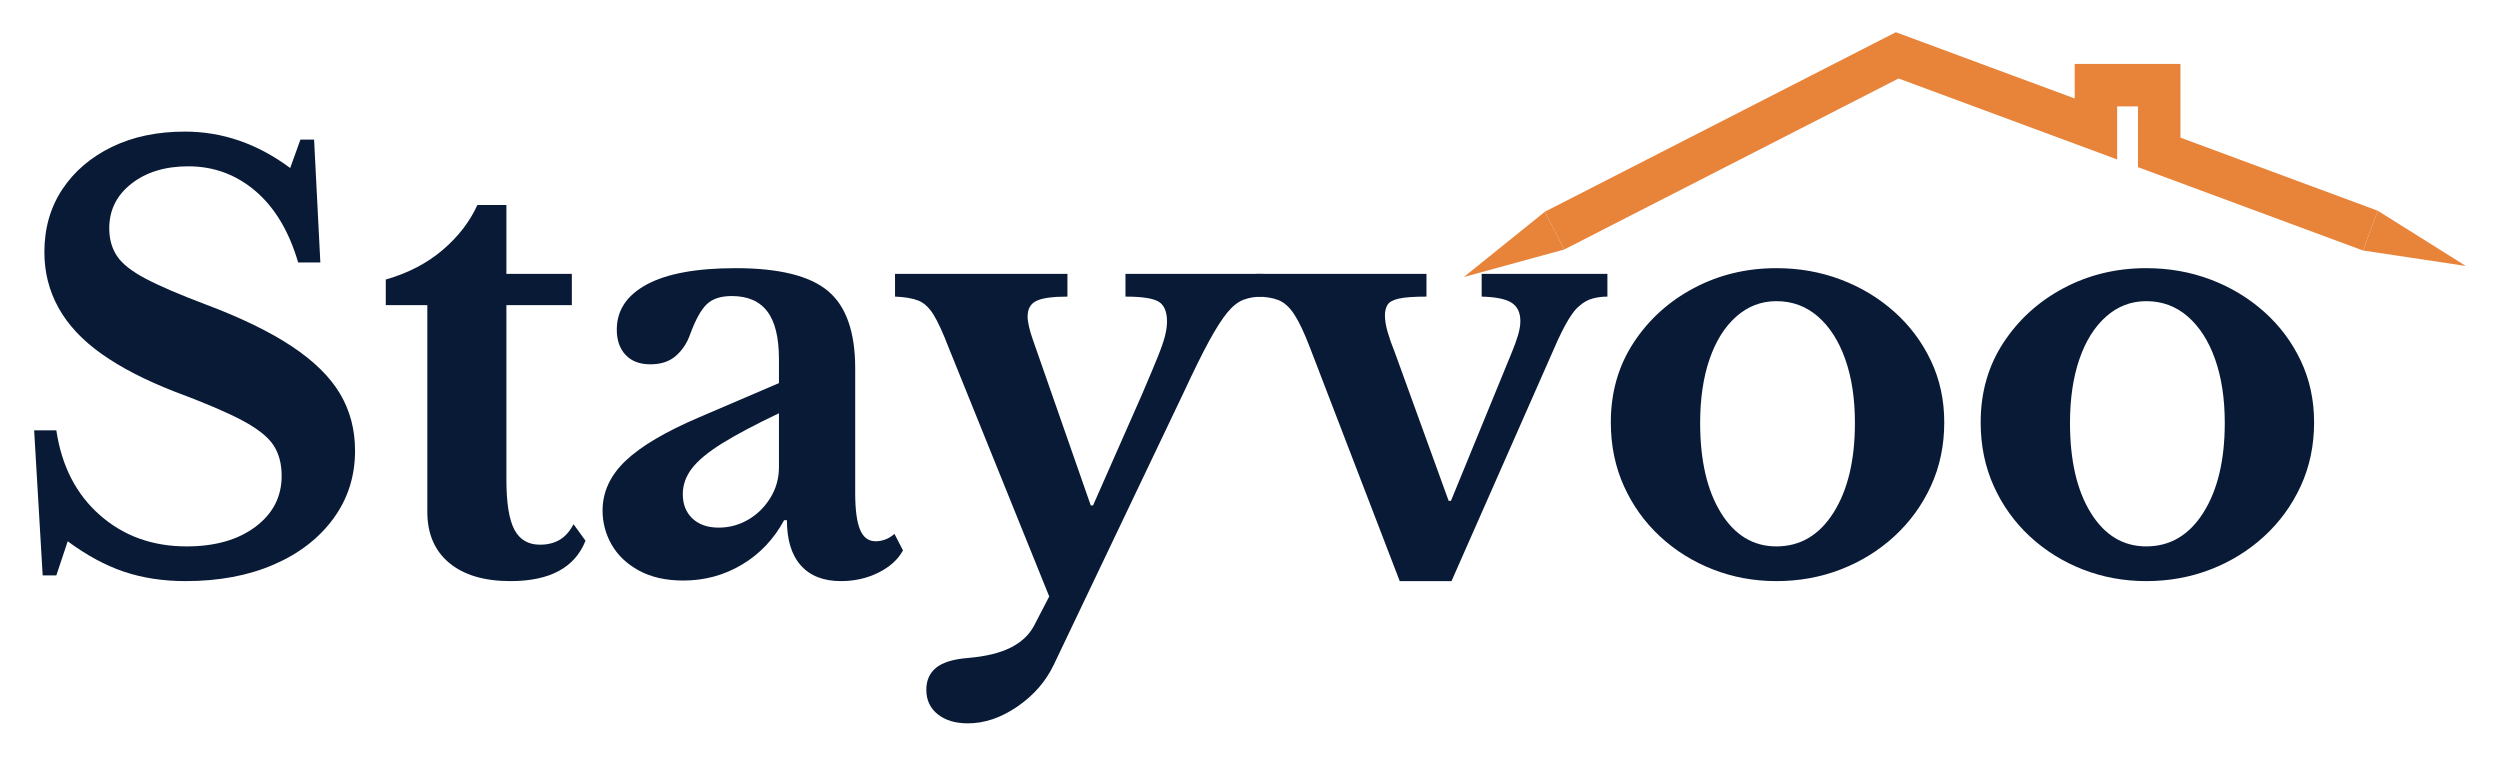
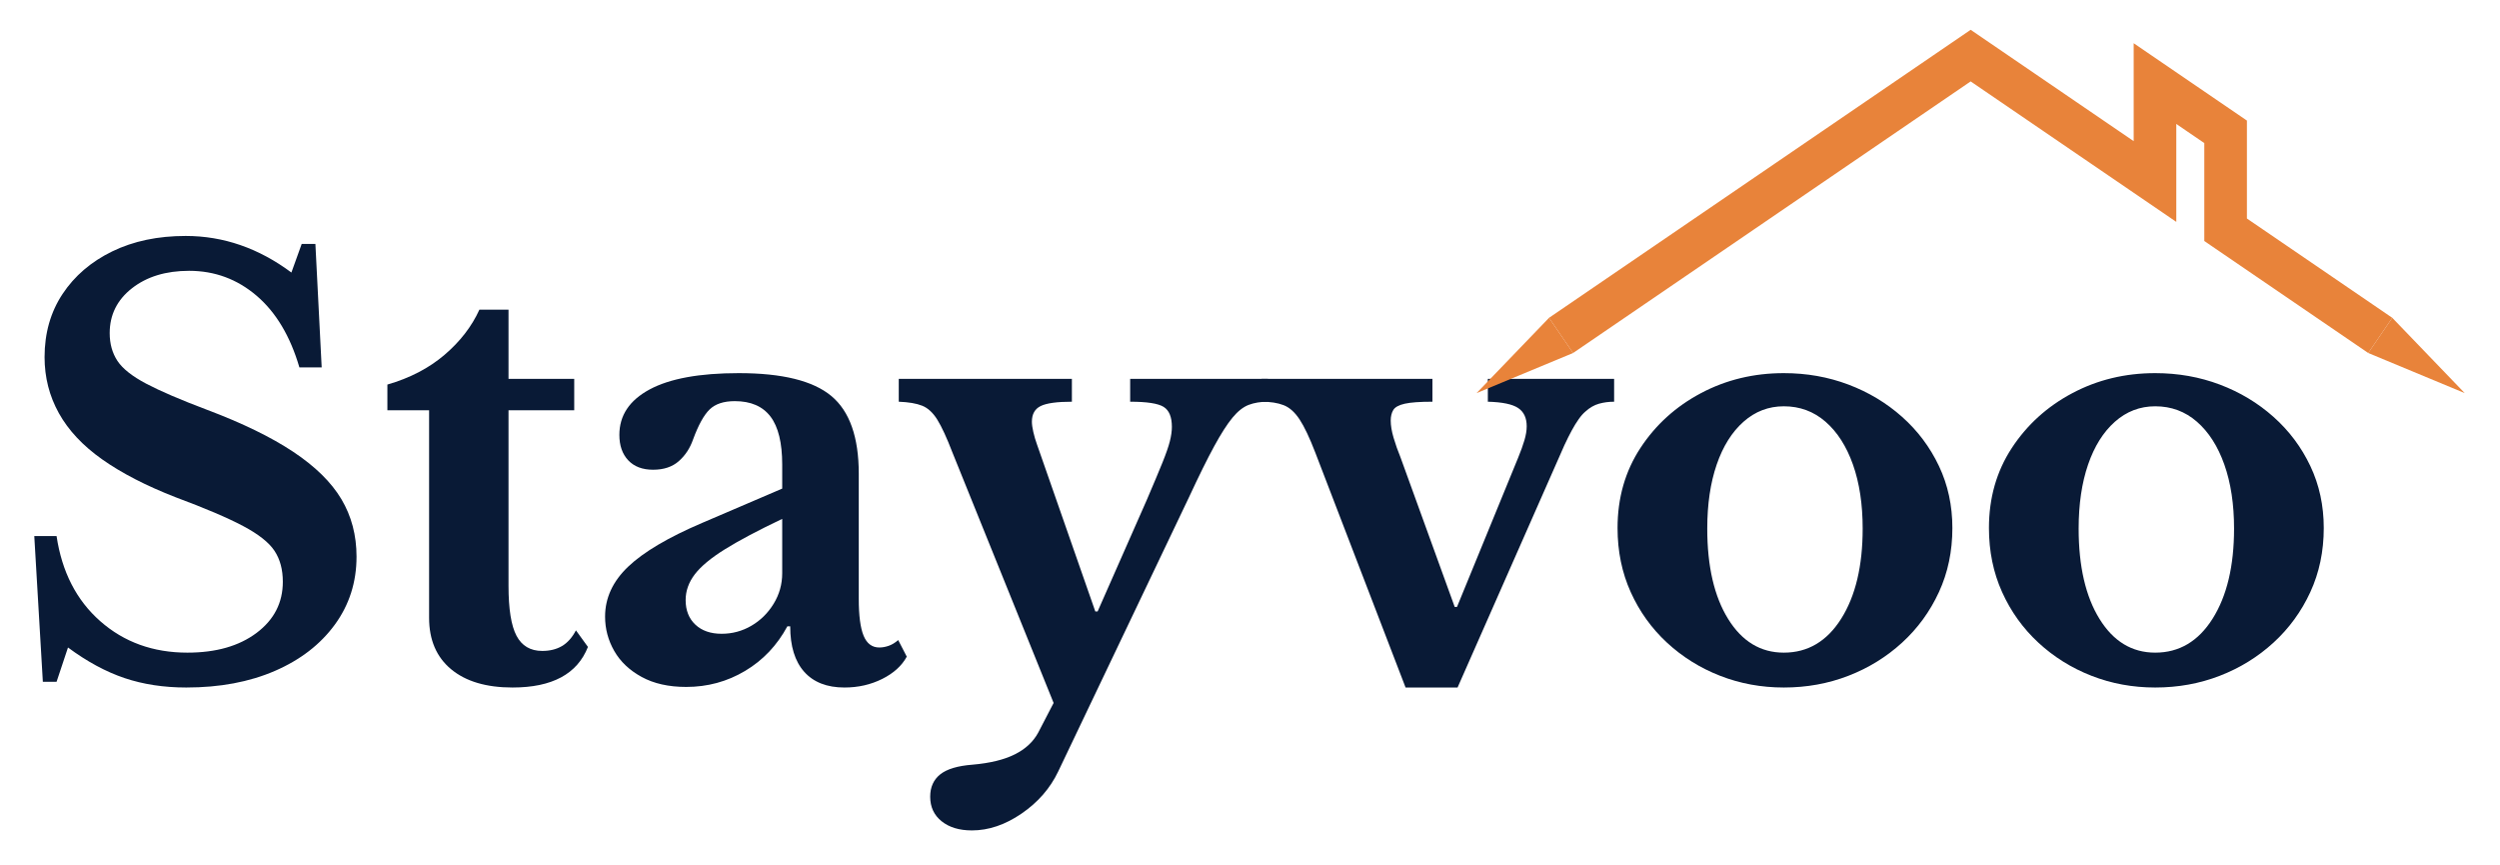
- <svg xmlns="http://www.w3.org/2000/svg" viewBox="0 0 4393.72 1331.29">
-   <g transform="translate(6.00,1011.29) scale(1,-1)">
+ <svg xmlns="http://www.w3.org/2000/svg" viewBox="0 0 4373.69 1512.79">
+   <g transform="translate(6.00,1192.79) scale(1,-1)">
    <g fill="#091A36">
      <path d="M69 0 54 255H93Q107 161 169.5 106.0Q232 51 322 51Q397 51 443.0 85.5Q489 120 489 175Q489 207 474.5 229.0Q460 251 419.5 272.5Q379 294 301 323Q224 353 173.0 389.0Q122 425 97.0 470.0Q72 515 72 568Q72 631 103.5 678.5Q135 726 190.5 753.0Q246 780 319 780Q418 780 504 716L522 766H546L557 550H518Q494 632 443.0 675.5Q392 719 325 719Q264 719 225.0 688.5Q186 658 186 610Q186 582 199.5 561.5Q213 541 250.0 521.5Q287 502 356 476Q449 441 507.0 402.5Q565 364 591.5 319.5Q618 275 618 219Q618 152 580.0 100.0Q542 48 475.0 19.0Q408 -10 320 -10Q261 -10 212.0 6.5Q163 23 113 60L93 0Z" transform="translate(0.00,0)" />
      <path d="M98 475H25V520Q84 537 125.0 572.0Q166 607 186 651H237V530H352V475H237V168Q237 107 251.0 80.5Q265 54 296 54Q316 54 330.5 62.5Q345 71 355 90L376 61Q348 -10 244 -10Q175 -10 136.5 22.0Q98 54 98 112Z" transform="translate(647.00,0)" />
      <path d="M453 -10Q407 -10 382.5 17.5Q358 45 358 97H353Q326 47 279.0 19.0Q232 -9 176 -9Q130 -9 98.0 8.5Q66 26 50.0 54.0Q34 82 34 114Q34 163 74.5 201.5Q115 240 204 278L344 338V380Q344 437 323.5 464.0Q303 491 261 491Q232 491 217.0 476.5Q202 462 188 424Q180 401 163.0 386.0Q146 371 118 371Q90 371 74.5 387.5Q59 404 59 432Q59 483 112.0 511.5Q165 540 268 540Q382 540 430.0 500.0Q478 460 478 364V145Q478 101 486.5 80.5Q495 60 514 60Q522 60 530.5 63.0Q539 66 547 73L562 44Q549 20 519.0 5.0Q489 -10 453 -10ZM238 84Q266 84 290.0 98.0Q314 112 329.0 136.5Q344 161 344 190V285Q281 255 244.0 232.0Q207 209 191.0 188.0Q175 167 175 143Q175 116 192.0 100.0Q209 84 238 84Z" transform="translate(1019.00,0)" />
      <path d="M516 323 287 -157Q266 -201 223.0 -230.5Q180 -260 136 -260Q103 -260 83.0 -244.0Q63 -228 63 -201Q63 -176 80.5 -162.0Q98 -148 137 -145Q183 -141 211.0 -127.0Q239 -113 252 -89L279 -37L102 401Q87 440 75.5 458.5Q64 477 49.0 483.0Q34 489 8 490V530H311V490Q272 490 256.5 482.5Q241 475 241 455Q241 448 243.5 437.0Q246 426 250 415L352 123H356L442 318Q460 360 469.5 383.5Q479 407 482.5 421.0Q486 435 486 446Q486 472 471.5 481.0Q457 490 413 490V530H654V490Q635 490 620.5 484.5Q606 479 592.0 462.0Q578 445 560.0 412.0Q542 379 516 323Z" transform="translate(1559.00,0)" />
      <path d="M259 -10 101 401Q86 440 73.5 459.0Q61 478 45.5 484.0Q30 490 7 490V530H306V490Q273 490 257.5 486.5Q242 483 237.5 475.5Q233 468 233 457Q233 444 238.0 427.0Q243 410 250 393L345 131H349L456 392Q463 409 467.0 422.5Q471 436 471 447Q471 469 456.0 479.0Q441 489 403 490V530H624V490Q610 490 597.5 486.5Q585 483 574 473Q568 468 562.0 459.5Q556 451 550.0 440.0Q544 429 537 414L350 -10Z" transform="translate(2195.00,0)" />
      <path d="M328 540Q388 540 441.0 520.0Q494 500 535.0 463.5Q576 427 599.5 377.5Q623 328 623 269Q623 208 599.5 157.0Q576 106 535.0 68.5Q494 31 441.0 10.5Q388 -10 328 -10Q269 -10 216.5 10.5Q164 31 123.5 68.5Q83 106 60.0 157.0Q37 208 37 269Q37 348 77.0 409.0Q117 470 183.0 505.0Q249 540 328 540ZM328 482Q288 482 257.5 455.0Q227 428 210.5 380.0Q194 332 194 268Q194 169 230.5 110.0Q267 51 328 51Q391 51 428.5 110.5Q466 170 466 268Q466 332 449.0 380.0Q432 428 401.0 455.0Q370 482 328 482Z" transform="translate(2788.00,0)" />
      <path d="M328 540Q388 540 441.0 520.0Q494 500 535.0 463.5Q576 427 599.5 377.5Q623 328 623 269Q623 208 599.5 157.0Q576 106 535.0 68.5Q494 31 441.0 10.5Q388 -10 328 -10Q269 -10 216.5 10.5Q164 31 123.5 68.5Q83 106 60.0 157.0Q37 208 37 269Q37 348 77.0 409.0Q117 470 183.0 505.0Q249 540 328 540ZM328 482Q288 482 257.5 455.0Q227 428 210.5 380.0Q194 332 194 268Q194 169 230.5 110.0Q267 51 328 51Q391 51 428.5 110.5Q466 170 466 268Q466 332 449.0 380.0Q432 428 401.0 455.0Q370 482 328 482Z" transform="translate(3438.00,0)" />
    </g>
    <g fill="#E8833A">
-       <path d="M2726.12 606.00 L3328.30 914.00 L3677.56 784.64 L3677.56 861.64 L3788.80 861.64 L3788.80 743.44 L4159.88 606.00" fill="none" stroke="#E8833A" stroke-width="74.58" stroke-linecap="butt" stroke-linejoin="miter" />
-       <path d="M2743.10 572.80 L2566.77 524.50 L2709.14 639.20 Z" />
-       <path d="M4172.83 640.97 L4327.72 543.84 L4146.93 571.03 Z" />
+       <path d="M2726.12 606.00 L3443.00 1095.50 L3765.60 875.23 L3765.60 1046.55 L3889.20 962.15 L3889.20 790.83 L4159.88 606.00" fill="none" stroke="#E8833A" stroke-width="74.58" stroke-linecap="butt" stroke-linejoin="miter" />
+       <path d="M2747.15 575.21 L2578.31 505.07 L2705.09 636.79 Z" />
+       <path d="M4180.91 636.79 L4307.69 505.07 L4138.85 575.21 Z" />
    </g>
  </g>
</svg>
